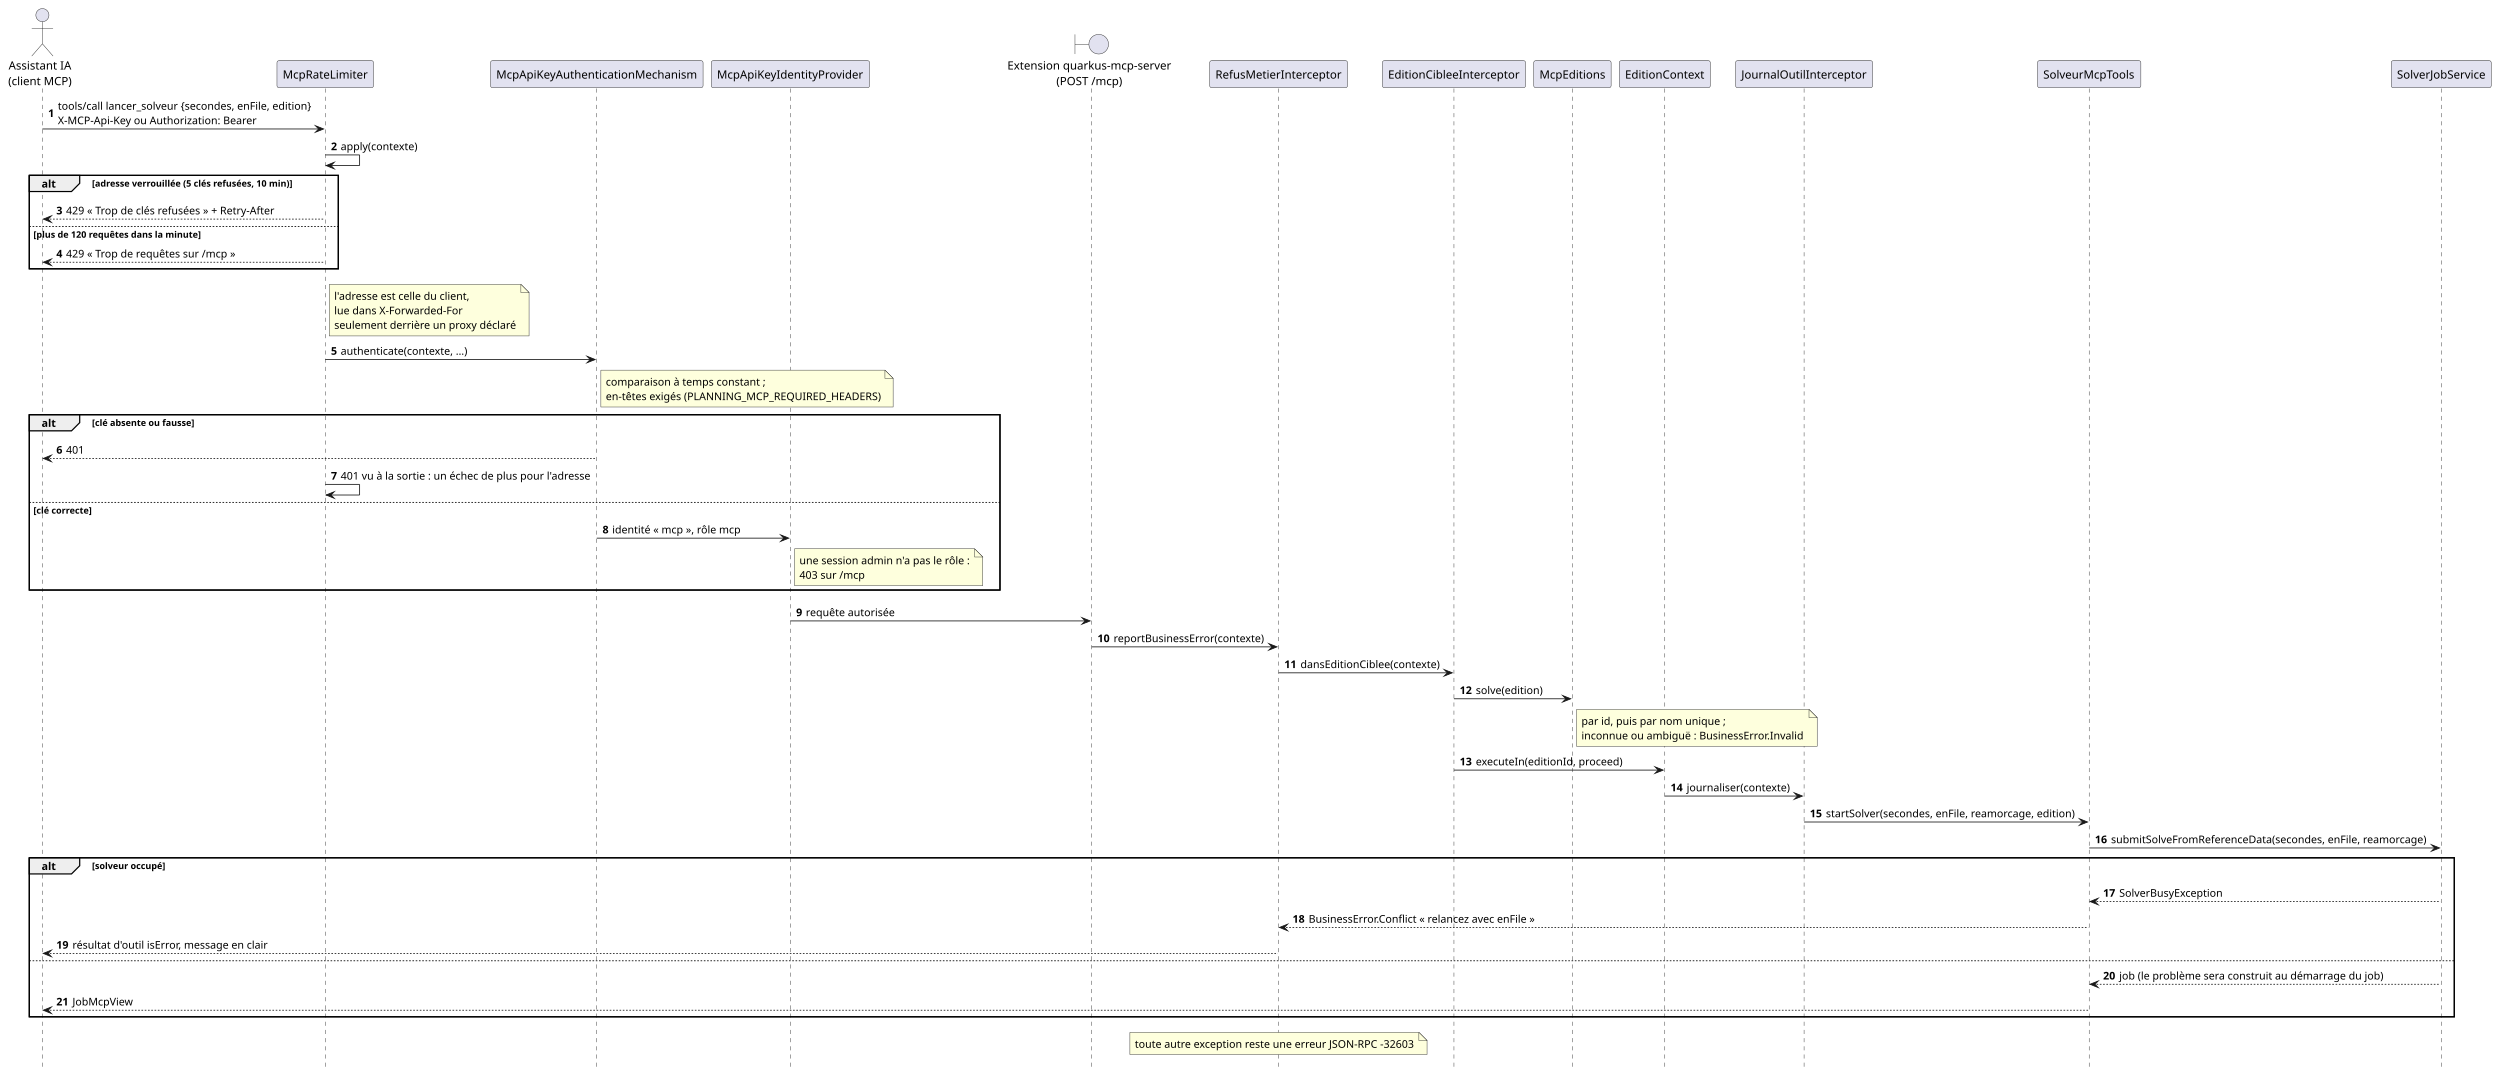
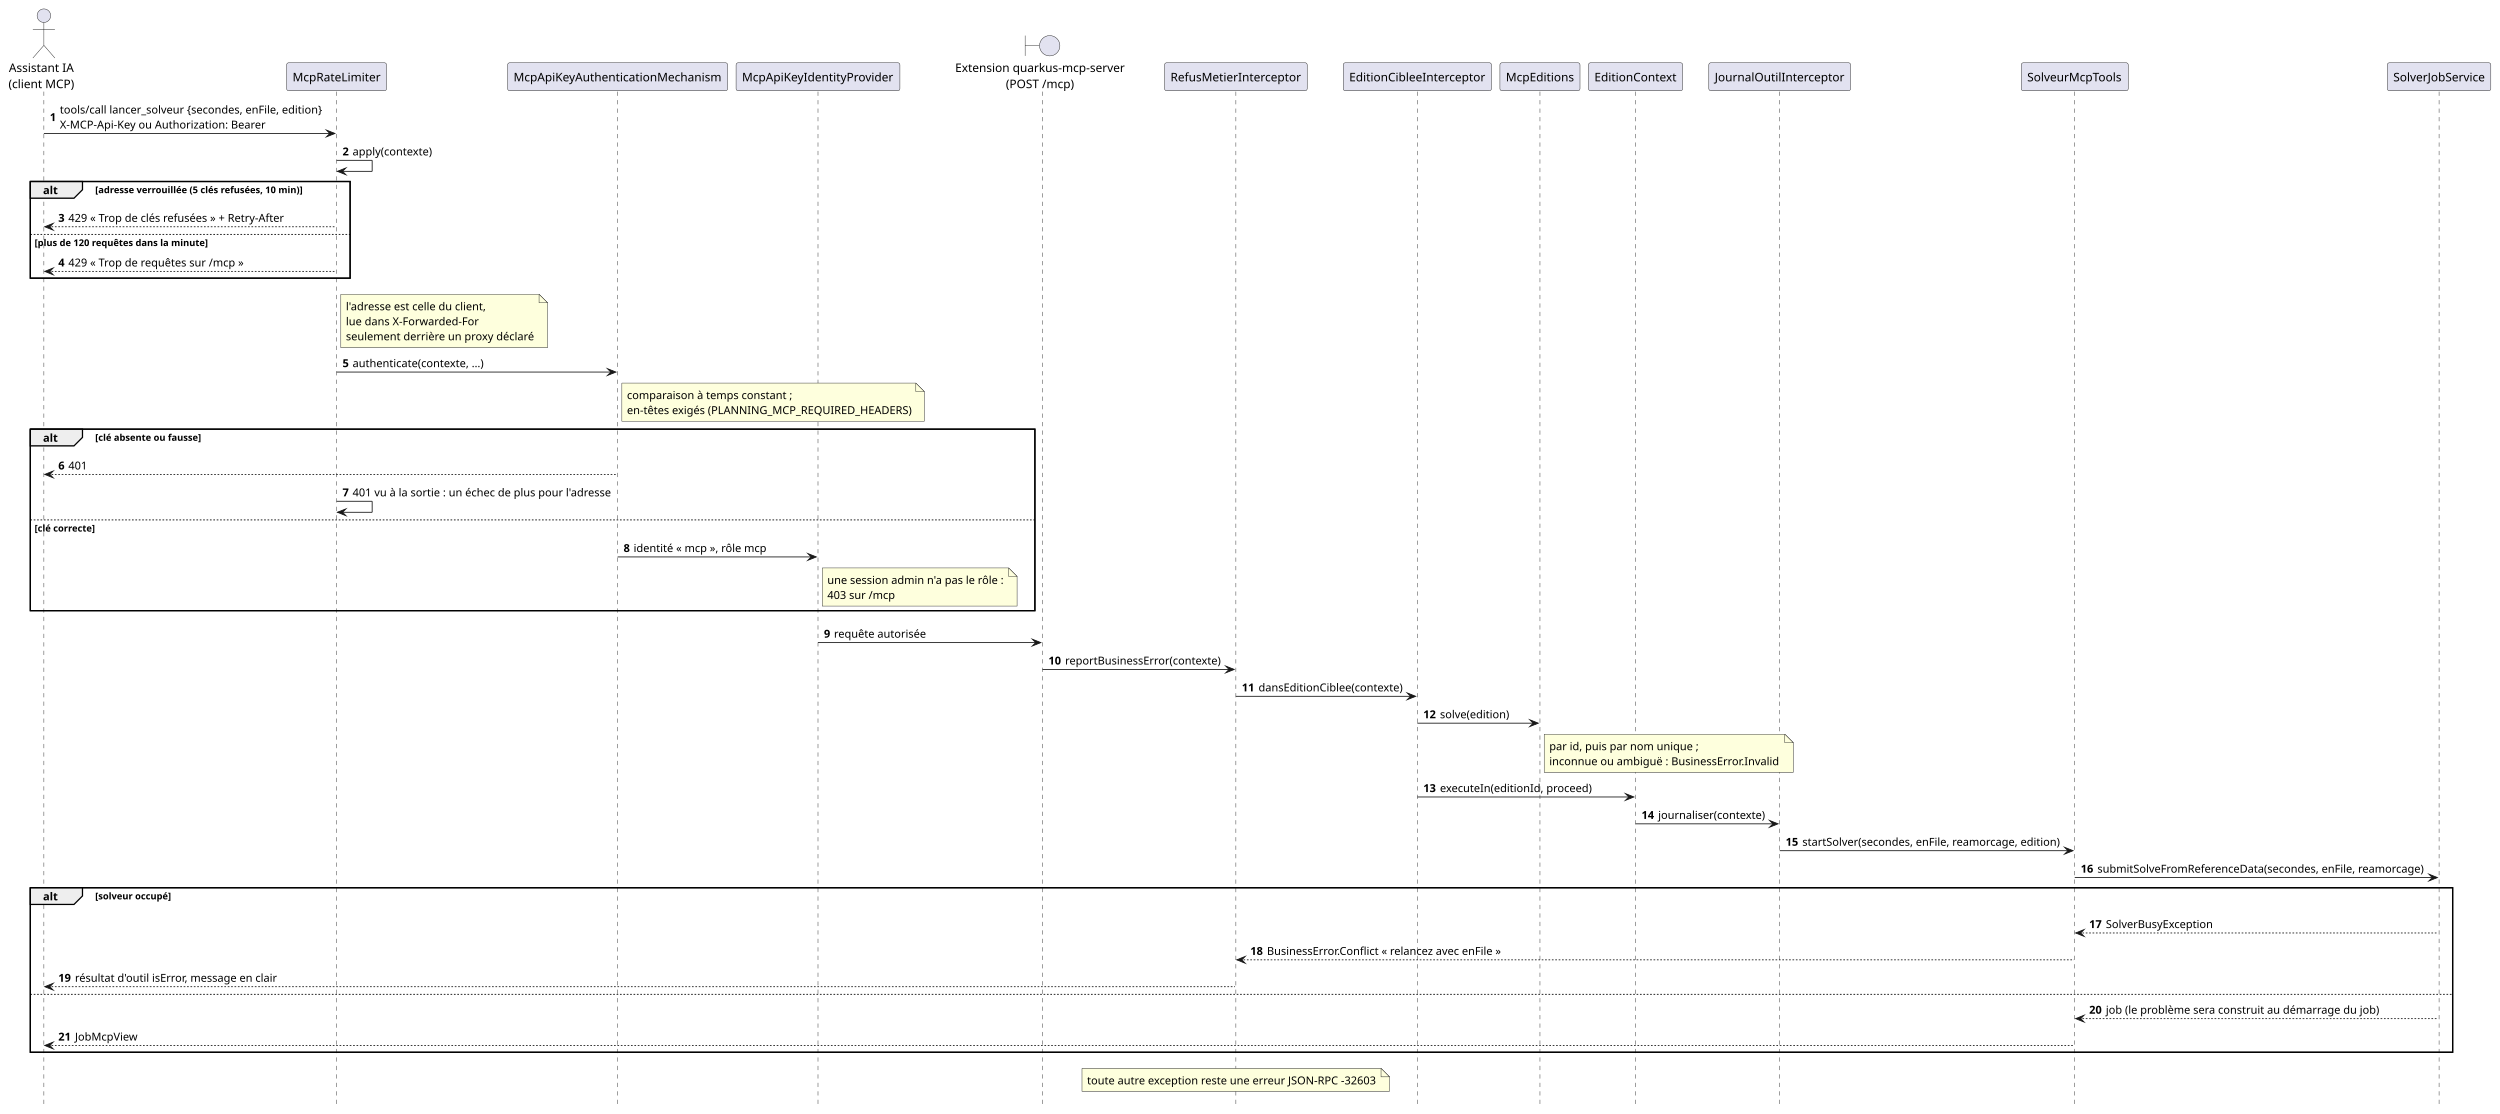
- <svg xmlns="http://www.w3.org/2000/svg" version="1.1" data-diagram-type="SEQUENCE" style="width:3054px;height:1314px;background:#FFFFFF;" width="3054px" height="1314px" viewBox="0 0 3054 1314" zoomAndPan="magnify" preserveAspectRatio="none" contentStyleType="text/css">
+ <svg xmlns="http://www.w3.org/2000/svg" version="1.1" data-diagram-type="SEQUENCE" style="width:2951px;height:1314px;background:#FFFFFF;" width="2951px" height="1314px" viewBox="0 0 2951 1314" zoomAndPan="magnify" preserveAspectRatio="none" contentStyleType="text/css">
  <defs />
  <g font-family="sans-serif" lengthAdjust="spacing">
    <rect x="35.801" y="214.254" width="377.502" height="114.1" fill="none" style="stroke:#000;stroke-width:1.5;" />
    <rect x="35.801" y="506.59" width="1185.775" height="214.218" fill="none" style="stroke:#000;stroke-width:1.5;" />
-     <rect x="35.801" y="1047.868" width="2962.394" height="194.236" fill="none" style="stroke:#000;stroke-width:1.5;" />
-     <g>
-       <rect x="48.301" y="108.136" width="8" height="1195.674" fill="#000" fill-opacity="0" />
-       <line x1="51.801" y1="108.136" x2="51.801" y2="1303.81" style="stroke:#181818;stroke-width:0.5;stroke-dasharray:5,5;" />
-     </g>
-     <g>
-       <rect x="393.803" y="108.136" width="8" height="1195.674" fill="#000" fill-opacity="0" />
-       <line x1="397.303" y1="108.136" x2="397.303" y2="1303.81" style="stroke:#181818;stroke-width:0.5;stroke-dasharray:5,5;" />
-     </g>
-     <g>
-       <rect x="725.536" y="108.136" width="8" height="1195.674" fill="#000" fill-opacity="0" />
-       <line x1="729.036" y1="108.136" x2="729.036" y2="1303.81" style="stroke:#181818;stroke-width:0.5;stroke-dasharray:5,5;" />
-     </g>
-     <g>
-       <rect x="962.062" y="108.136" width="8" height="1195.674" fill="#000" fill-opacity="0" />
-       <line x1="965.562" y1="108.136" x2="965.562" y2="1303.81" style="stroke:#181818;stroke-width:0.5;stroke-dasharray:5,5;" />
-     </g>
-     <g>
-       <rect x="1330.183" y="108.136" width="8" height="1195.674" fill="#000" fill-opacity="0" />
-       <line x1="1333.683" y1="108.136" x2="1333.683" y2="1303.81" style="stroke:#181818;stroke-width:0.5;stroke-dasharray:5,5;" />
-     </g>
-     <g>
-       <rect x="1558.442" y="108.136" width="8" height="1195.674" fill="#000" fill-opacity="0" />
-       <line x1="1561.942" y1="108.136" x2="1561.942" y2="1303.81" style="stroke:#181818;stroke-width:0.5;stroke-dasharray:5,5;" />
-     </g>
-     <g>
-       <rect x="1772.647" y="108.136" width="8" height="1195.674" fill="#000" fill-opacity="0" />
-       <line x1="1776.147" y1="108.136" x2="1776.147" y2="1303.81" style="stroke:#181818;stroke-width:0.5;stroke-dasharray:5,5;" />
-     </g>
-     <g>
-       <rect x="1917.376" y="108.136" width="8" height="1195.674" fill="#000" fill-opacity="0" />
-       <line x1="1920.876" y1="108.136" x2="1920.876" y2="1303.81" style="stroke:#181818;stroke-width:0.5;stroke-dasharray:5,5;" />
-     </g>
-     <g>
-       <rect x="2030.226" y="108.136" width="8" height="1195.674" fill="#000" fill-opacity="0" />
-       <line x1="2033.726" y1="108.136" x2="2033.726" y2="1303.81" style="stroke:#181818;stroke-width:0.5;stroke-dasharray:5,5;" />
-     </g>
-     <g>
-       <rect x="2200.362" y="108.136" width="8" height="1195.674" fill="#000" fill-opacity="0" />
-       <line x1="2203.862" y1="108.136" x2="2203.862" y2="1303.81" style="stroke:#181818;stroke-width:0.5;stroke-dasharray:5,5;" />
-     </g>
-     <g>
-       <rect x="2548.65" y="108.136" width="8" height="1195.674" fill="#000" fill-opacity="0" />
-       <line x1="2552.15" y1="108.136" x2="2552.15" y2="1303.81" style="stroke:#181818;stroke-width:0.5;stroke-dasharray:5,5;" />
-     </g>
-     <g>
-       <rect x="2978.695" y="108.136" width="8" height="1195.674" fill="#000" fill-opacity="0" />
-       <line x1="2982.195" y1="108.136" x2="2982.195" y2="1303.81" style="stroke:#181818;stroke-width:0.5;stroke-dasharray:5,5;" />
-     </g>
-     <text x="10.49" y="84.966" fill="#000" font-size="14" textLength="76.622">Assistant IA</text>
-     <text x="10" y="104.034" fill="#000" font-size="14" textLength="77.602">(client MCP)</text>
-     <ellipse cx="51.801" cy="18.5" rx="8" ry="8" fill="#E2E2F0" style="stroke:#181818;stroke-width:0.5;" />
-     <path d="M51.801,26.5 L51.801,53.5 M38.801,34.5 L64.801,34.5 M51.801,53.5 L38.801,68.5 M51.801,53.5 L64.801,68.5" style="stroke:#181818;stroke-width:0.5;" fill="none" />
-     <rect x="338.343" y="74.068" width="117.922" height="33.068" fill="#E2E2F0" style="stroke:#181818;stroke-width:0.5;" rx="2.5" ry="2.5" />
-     <text x="345.343" y="96.034" fill="#000" font-size="14" textLength="103.922">McpRateLimiter</text>
-     <rect x="599.207" y="74.068" width="259.657" height="33.068" fill="#E2E2F0" style="stroke:#181818;stroke-width:0.5;" rx="2.5" ry="2.5" />
-     <text x="606.207" y="96.034" fill="#000" font-size="14" textLength="245.657">McpApiKeyAuthenticationMechanism</text>
-     <rect x="868.864" y="74.068" width="193.395" height="33.068" fill="#E2E2F0" style="stroke:#181818;stroke-width:0.5;" rx="2.5" ry="2.5" />
-     <text x="875.864" y="96.034" fill="#000" font-size="14" textLength="179.395">McpApiKeyIdentityProvider</text>
-     <text x="1230.576" y="84.966" fill="#000" font-size="14" textLength="200.213">Extension quarkus-mcp-server</text>
-     <text x="1290.412" y="104.034" fill="#000" font-size="14" textLength="80.542">(POST /mcp)</text>
-     <path d="M1313.183,42 L1313.183,66 M1313.183,54 L1330.183,54" style="stroke:#181818;stroke-width:0.5;" fill="none" />
-     <ellipse cx="1342.183" cy="54" rx="12" ry="12" fill="#E2E2F0" style="stroke:#181818;stroke-width:0.5;" />
-     <rect x="1477.753" y="74.068" width="168.377" height="33.068" fill="#E2E2F0" style="stroke:#181818;stroke-width:0.5;" rx="2.5" ry="2.5" />
-     <text x="1484.753" y="96.034" fill="#000" font-size="14" textLength="154.377">RefusMetierInterceptor</text>
-     <rect x="1688.683" y="74.068" width="174.929" height="33.068" fill="#E2E2F0" style="stroke:#181818;stroke-width:0.5;" rx="2.5" ry="2.5" />
-     <text x="1695.683" y="96.034" fill="#000" font-size="14" textLength="160.929">EditionCibleeInterceptor</text>
-     <rect x="1873.612" y="74.068" width="94.528" height="33.068" fill="#E2E2F0" style="stroke:#181818;stroke-width:0.5;" rx="2.5" ry="2.5" />
-     <text x="1880.612" y="96.034" fill="#000" font-size="14" textLength="80.528">McpEditions</text>
-     <rect x="1978.14" y="74.068" width="111.174" height="33.068" fill="#E2E2F0" style="stroke:#181818;stroke-width:0.5;" rx="2.5" ry="2.5" />
-     <text x="1985.14" y="96.034" fill="#000" font-size="14" textLength="97.174">EditionContext</text>
-     <rect x="2120.177" y="74.068" width="167.369" height="33.068" fill="#E2E2F0" style="stroke:#181818;stroke-width:0.5;" rx="2.5" ry="2.5" />
-     <text x="2127.177" y="96.034" fill="#000" font-size="14" textLength="153.369">JournalOutilInterceptor</text>
-     <rect x="2489.01" y="74.068" width="126.28" height="33.068" fill="#E2E2F0" style="stroke:#181818;stroke-width:0.5;" rx="2.5" ry="2.5" />
-     <text x="2496.01" y="96.034" fill="#000" font-size="14" textLength="112.28">SolveurMcpTools</text>
-     <rect x="2921.113" y="74.068" width="122.164" height="33.068" fill="#E2E2F0" style="stroke:#181818;stroke-width:0.5;" rx="2.5" ry="2.5" />
-     <text x="2928.113" y="96.034" fill="#000" font-size="14" textLength="108.164">SolverJobService</text>
-     <polygon points="385.303,153.548,395.303,157.548,385.303,161.548,389.303,157.548" fill="#181818" style="stroke:#181818;stroke-width:1;stroke-linejoin:miter;stroke-miterlimit:10;" />
-     <line x1="51.801" y1="157.548" x2="391.303" y2="157.548" style="stroke:#181818;stroke-width:1;" />
-     <text x="58.801" y="142.886" fill="#000" font-size="13" font-weight="700">1</text>
-     <text x="70.643" y="134.033" fill="#000" font-size="13" textLength="309.66">tools/call lancer_solveur {secondes, enFile, edition}</text>
-     <text x="70.643" y="151.739" fill="#000" font-size="13" textLength="243.386">X-MCP-Api-Key ou Authorization: Bearer</text>
-     <line x1="397.303" y1="189.254" x2="439.303" y2="189.254" style="stroke:#181818;stroke-width:1;" />
-     <line x1="439.303" y1="189.254" x2="439.303" y2="202.254" style="stroke:#181818;stroke-width:1;" />
-     <line x1="398.303" y1="202.254" x2="439.303" y2="202.254" style="stroke:#181818;stroke-width:1;" />
-     <polygon points="408.303,198.254,398.303,202.254,408.303,206.254,404.303,202.254" fill="#181818" style="stroke:#181818;stroke-width:1;stroke-linejoin:miter;stroke-miterlimit:10;" />
-     <text x="404.303" y="183.445" fill="#000" font-size="13" font-weight="700">2</text>
-     <text x="416.146" y="183.445" fill="#000" font-size="13" textLength="94.133">apply(contexte)</text>
+     <rect x="35.801" y="1047.868" width="2859.287" height="194.236" fill="none" style="stroke:#000;stroke-width:1.5;" />
+     <g class="participant-lifeline" data-qualified-name="client" data-entity-uid="part1" id="part1-lifeline" data-source-line="10">
+       <g>
+         <rect x="48.301" y="108.136" width="8" height="1195.674" fill="#000" fill-opacity="0" />
+         <line x1="51.801" y1="108.136" x2="51.801" y2="1303.81" style="stroke:#181818;stroke-width:0.5;stroke-dasharray:5,5;" />
+       </g>
+     </g>
+     <g class="participant-lifeline" data-qualified-name="limiteur" data-entity-uid="part2" id="part2-lifeline" data-source-line="11">
+       <g>
+         <rect x="393.803" y="108.136" width="8" height="1195.674" fill="#000" fill-opacity="0" />
+         <line x1="397.303" y1="108.136" x2="397.303" y2="1303.81" style="stroke:#181818;stroke-width:0.5;stroke-dasharray:5,5;" />
+       </g>
+     </g>
+     <g class="participant-lifeline" data-qualified-name="cle" data-entity-uid="part3" id="part3-lifeline" data-source-line="12">
+       <g>
+         <rect x="725.536" y="108.136" width="8" height="1195.674" fill="#000" fill-opacity="0" />
+         <line x1="729.036" y1="108.136" x2="729.036" y2="1303.81" style="stroke:#181818;stroke-width:0.5;stroke-dasharray:5,5;" />
+       </g>
+     </g>
+     <g class="participant-lifeline" data-qualified-name="identite" data-entity-uid="part4" id="part4-lifeline" data-source-line="13">
+       <g>
+         <rect x="962.062" y="108.136" width="8" height="1195.674" fill="#000" fill-opacity="0" />
+         <line x1="965.562" y1="108.136" x2="965.562" y2="1303.81" style="stroke:#181818;stroke-width:0.5;stroke-dasharray:5,5;" />
+       </g>
+     </g>
+     <g class="participant-lifeline" data-qualified-name="extension" data-entity-uid="part5" id="part5-lifeline" data-source-line="14">
+       <g>
+         <rect x="1227.076" y="108.136" width="8" height="1195.674" fill="#000" fill-opacity="0" />
+         <line x1="1230.576" y1="108.136" x2="1230.576" y2="1303.81" style="stroke:#181818;stroke-width:0.5;stroke-dasharray:5,5;" />
+       </g>
+     </g>
+     <g class="participant-lifeline" data-qualified-name="refus" data-entity-uid="part6" id="part6-lifeline" data-source-line="15">
+       <g>
+         <rect x="1455.335" y="108.136" width="8" height="1195.674" fill="#000" fill-opacity="0" />
+         <line x1="1458.835" y1="108.136" x2="1458.835" y2="1303.81" style="stroke:#181818;stroke-width:0.5;stroke-dasharray:5,5;" />
+       </g>
+     </g>
+     <g class="participant-lifeline" data-qualified-name="edition" data-entity-uid="part7" id="part7-lifeline" data-source-line="16">
+       <g>
+         <rect x="1669.541" y="108.136" width="8" height="1195.674" fill="#000" fill-opacity="0" />
+         <line x1="1673.041" y1="108.136" x2="1673.041" y2="1303.81" style="stroke:#181818;stroke-width:0.5;stroke-dasharray:5,5;" />
+       </g>
+     </g>
+     <g class="participant-lifeline" data-qualified-name="editions" data-entity-uid="part8" id="part8-lifeline" data-source-line="17">
+       <g>
+         <rect x="1814.269" y="108.136" width="8" height="1195.674" fill="#000" fill-opacity="0" />
+         <line x1="1817.769" y1="108.136" x2="1817.769" y2="1303.81" style="stroke:#181818;stroke-width:0.5;stroke-dasharray:5,5;" />
+       </g>
+     </g>
+     <g class="participant-lifeline" data-qualified-name="contexte" data-entity-uid="part9" id="part9-lifeline" data-source-line="18">
+       <g>
+         <rect x="1927.12" y="108.136" width="8" height="1195.674" fill="#000" fill-opacity="0" />
+         <line x1="1930.62" y1="108.136" x2="1930.62" y2="1303.81" style="stroke:#181818;stroke-width:0.5;stroke-dasharray:5,5;" />
+       </g>
+     </g>
+     <g class="participant-lifeline" data-qualified-name="journal" data-entity-uid="part10" id="part10-lifeline" data-source-line="19">
+       <g>
+         <rect x="2097.255" y="108.136" width="8" height="1195.674" fill="#000" fill-opacity="0" />
+         <line x1="2100.755" y1="108.136" x2="2100.755" y2="1303.81" style="stroke:#181818;stroke-width:0.5;stroke-dasharray:5,5;" />
+       </g>
+     </g>
+     <g class="participant-lifeline" data-qualified-name="outils" data-entity-uid="part11" id="part11-lifeline" data-source-line="20">
+       <g>
+         <rect x="2445.543" y="108.136" width="8" height="1195.674" fill="#000" fill-opacity="0" />
+         <line x1="2449.043" y1="108.136" x2="2449.043" y2="1303.81" style="stroke:#181818;stroke-width:0.5;stroke-dasharray:5,5;" />
+       </g>
+     </g>
+     <g class="participant-lifeline" data-qualified-name="jobs" data-entity-uid="part12" id="part12-lifeline" data-source-line="21">
+       <g>
+         <rect x="2875.588" y="108.136" width="8" height="1195.674" fill="#000" fill-opacity="0" />
+         <line x1="2879.088" y1="108.136" x2="2879.088" y2="1303.81" style="stroke:#181818;stroke-width:0.5;stroke-dasharray:5,5;" />
+       </g>
+     </g>
+     <g class="participant participant-head" data-qualified-name="client" data-entity-uid="part1" id="part1-head" data-source-line="10">
+       <text x="10.49" y="84.966" fill="#000" font-size="14" textLength="76.622">Assistant IA</text>
+       <text x="10" y="104.034" fill="#000" font-size="14" textLength="77.602">(client MCP)</text>
+       <ellipse cx="51.801" cy="18.5" rx="8" ry="8" fill="#E2E2F0" style="stroke:#181818;stroke-width:0.5;" />
+       <path d="M51.801,26.5 L51.801,53.5 M38.801,34.5 L64.801,34.5 M51.801,53.5 L38.801,68.5 M51.801,53.5 L64.801,68.5" style="stroke:#181818;stroke-width:0.5;" fill="none" />
+     </g>
+     <g class="participant participant-head" data-qualified-name="limiteur" data-entity-uid="part2" id="part2-head" data-source-line="11">
+       <rect x="338.343" y="74.068" width="117.922" height="33.068" fill="#E2E2F0" style="stroke:#181818;stroke-width:0.5;" rx="2.5" ry="2.5" />
+       <text x="345.343" y="96.034" fill="#000" font-size="14" textLength="103.922">McpRateLimiter</text>
+     </g>
+     <g class="participant participant-head" data-qualified-name="cle" data-entity-uid="part3" id="part3-head" data-source-line="12">
+       <rect x="599.207" y="74.068" width="259.657" height="33.068" fill="#E2E2F0" style="stroke:#181818;stroke-width:0.5;" rx="2.5" ry="2.5" />
+       <text x="606.207" y="96.034" fill="#000" font-size="14" textLength="245.657">McpApiKeyAuthenticationMechanism</text>
+     </g>
+     <g class="participant participant-head" data-qualified-name="identite" data-entity-uid="part4" id="part4-head" data-source-line="13">
+       <rect x="868.864" y="74.068" width="193.395" height="33.068" fill="#E2E2F0" style="stroke:#181818;stroke-width:0.5;" rx="2.5" ry="2.5" />
+       <text x="875.864" y="96.034" fill="#000" font-size="14" textLength="179.395">McpApiKeyIdentityProvider</text>
+     </g>
+     <g class="participant participant-head" data-qualified-name="extension" data-entity-uid="part5" id="part5-head" data-source-line="14">
+       <text x="1127.47" y="84.966" fill="#000" font-size="14" textLength="200.213">Extension quarkus-mcp-server</text>
+       <text x="1187.305" y="104.034" fill="#000" font-size="14" textLength="80.542">(POST /mcp)</text>
+       <path d="M1210.076,42 L1210.076,66 M1210.076,54 L1227.076,54" style="stroke:#181818;stroke-width:0.5;" fill="none" />
+       <ellipse cx="1239.076" cy="54" rx="12" ry="12" fill="#E2E2F0" style="stroke:#181818;stroke-width:0.5;" />
+     </g>
+     <g class="participant participant-head" data-qualified-name="refus" data-entity-uid="part6" id="part6-head" data-source-line="15">
+       <rect x="1374.646" y="74.068" width="168.377" height="33.068" fill="#E2E2F0" style="stroke:#181818;stroke-width:0.5;" rx="2.5" ry="2.5" />
+       <text x="1381.646" y="96.034" fill="#000" font-size="14" textLength="154.377">RefusMetierInterceptor</text>
+     </g>
+     <g class="participant participant-head" data-qualified-name="edition" data-entity-uid="part7" id="part7-head" data-source-line="16">
+       <rect x="1585.576" y="74.068" width="174.929" height="33.068" fill="#E2E2F0" style="stroke:#181818;stroke-width:0.5;" rx="2.5" ry="2.5" />
+       <text x="1592.576" y="96.034" fill="#000" font-size="14" textLength="160.929">EditionCibleeInterceptor</text>
+     </g>
+     <g class="participant participant-head" data-qualified-name="editions" data-entity-uid="part8" id="part8-head" data-source-line="17">
+       <rect x="1770.505" y="74.068" width="94.528" height="33.068" fill="#E2E2F0" style="stroke:#181818;stroke-width:0.5;" rx="2.5" ry="2.5" />
+       <text x="1777.505" y="96.034" fill="#000" font-size="14" textLength="80.528">McpEditions</text>
+     </g>
+     <g class="participant participant-head" data-qualified-name="contexte" data-entity-uid="part9" id="part9-head" data-source-line="18">
+       <rect x="1875.033" y="74.068" width="111.174" height="33.068" fill="#E2E2F0" style="stroke:#181818;stroke-width:0.5;" rx="2.5" ry="2.5" />
+       <text x="1882.033" y="96.034" fill="#000" font-size="14" textLength="97.174">EditionContext</text>
+     </g>
+     <g class="participant participant-head" data-qualified-name="journal" data-entity-uid="part10" id="part10-head" data-source-line="19">
+       <rect x="2017.071" y="74.068" width="167.369" height="33.068" fill="#E2E2F0" style="stroke:#181818;stroke-width:0.5;" rx="2.5" ry="2.5" />
+       <text x="2024.071" y="96.034" fill="#000" font-size="14" textLength="153.369">JournalOutilInterceptor</text>
+     </g>
+     <g class="participant participant-head" data-qualified-name="outils" data-entity-uid="part11" id="part11-head" data-source-line="20">
+       <rect x="2385.903" y="74.068" width="126.28" height="33.068" fill="#E2E2F0" style="stroke:#181818;stroke-width:0.5;" rx="2.5" ry="2.5" />
+       <text x="2392.903" y="96.034" fill="#000" font-size="14" textLength="112.28">SolveurMcpTools</text>
+     </g>
+     <g class="participant participant-head" data-qualified-name="jobs" data-entity-uid="part12" id="part12-head" data-source-line="21">
+       <rect x="2818.006" y="74.068" width="122.164" height="33.068" fill="#E2E2F0" style="stroke:#181818;stroke-width:0.5;" rx="2.5" ry="2.5" />
+       <text x="2825.006" y="96.034" fill="#000" font-size="14" textLength="108.164">SolverJobService</text>
+     </g>
+     <g class="message" data-entity-1="part1" data-entity-2="part2" id="msg1" data-source-line="23">
+       <polygon points="385.303,153.548,395.303,157.548,385.303,161.548,389.303,157.548" fill="#181818" style="stroke:#181818;stroke-width:1;stroke-linejoin:miter;stroke-miterlimit:10;" />
+       <line x1="51.801" y1="157.548" x2="391.303" y2="157.548" style="stroke:#181818;stroke-width:1;" />
+       <text x="58.801" y="142.886" fill="#000" font-size="13" font-weight="700">1</text>
+       <text x="70.643" y="134.033" fill="#000" font-size="13" textLength="309.66">tools/call lancer_solveur {secondes, enFile, edition}</text>
+       <text x="70.643" y="151.739" fill="#000" font-size="13" textLength="243.386">X-MCP-Api-Key ou Authorization: Bearer</text>
+     </g>
+     <g class="message" data-entity-1="part2" data-entity-2="part2" id="msg2" data-source-line="24">
+       <line x1="397.303" y1="189.254" x2="439.303" y2="189.254" style="stroke:#181818;stroke-width:1;" />
+       <line x1="439.303" y1="189.254" x2="439.303" y2="202.254" style="stroke:#181818;stroke-width:1;" />
+       <line x1="398.303" y1="202.254" x2="439.303" y2="202.254" style="stroke:#181818;stroke-width:1;" />
+       <polygon points="408.303,198.254,398.303,202.254,408.303,206.254,404.303,202.254" fill="#181818" style="stroke:#181818;stroke-width:1;stroke-linejoin:miter;stroke-miterlimit:10;" />
+       <text x="404.303" y="183.445" fill="#000" font-size="13" font-weight="700">2</text>
+       <text x="416.146" y="183.445" fill="#000" font-size="13" textLength="94.133">apply(contexte)</text>
+     </g>
    <path d="M35.801,214.254 L97.36,214.254 L97.36,223.96 L87.36,233.96 L35.801,233.96 L35.801,214.254" style="stroke:#000;stroke-width:1.5;" fill="#EEE" />
    <rect x="35.801" y="214.254" width="377.502" height="114.1" fill="none" style="stroke:#000;stroke-width:1.5;" />
    <text x="50.801" y="229.151" fill="#000" font-size="13" textLength="16.559" font-weight="700">alt</text>
    <text x="112.36" y="228.013" fill="#000" font-size="11" textLength="246.379" font-weight="700">[adresse verrouillée (5 clés refusées, 10 min)]</text>
-     <polygon points="62.801,263.666,52.801,267.666,62.801,271.666,58.801,267.666" fill="#181818" style="stroke:#181818;stroke-width:1;stroke-linejoin:miter;stroke-miterlimit:10;" />
-     <line x1="56.801" y1="267.666" x2="396.303" y2="267.666" style="stroke:#181818;stroke-width:1;stroke-dasharray:2,2;" />
-     <text x="68.801" y="261.857" fill="#000" font-size="13" font-weight="700">3</text>
-     <text x="80.643" y="261.857" fill="#000" font-size="13" textLength="255.749">429 « Trop de clés refusées » + Retry-After</text>
+     <g class="message" data-entity-1="part2" data-entity-2="part1" id="msg3" data-source-line="26">
+       <polygon points="62.801,263.666,52.801,267.666,62.801,271.666,58.801,267.666" fill="#181818" style="stroke:#181818;stroke-width:1;stroke-linejoin:miter;stroke-miterlimit:10;" />
+       <line x1="56.801" y1="267.666" x2="396.303" y2="267.666" style="stroke:#181818;stroke-width:1;stroke-dasharray:2,2;" />
+       <text x="68.801" y="261.857" fill="#000" font-size="13" font-weight="700">3</text>
+       <text x="80.643" y="261.857" fill="#000" font-size="13" textLength="255.749">429 « Trop de clés refusées » + Retry-After</text>
+     </g>
    <line x1="35.801" y1="276.666" x2="413.303" y2="276.666" style="stroke:#000;stroke-width:1;stroke-dasharray:2,2;" />
    <text x="40.801" y="290.425" fill="#000" font-size="11" textLength="205.432" font-weight="700">[plus de 120 requêtes dans la minute]</text>
-     <polygon points="62.801,316.354,52.801,320.354,62.801,324.354,58.801,320.354" fill="#181818" style="stroke:#181818;stroke-width:1;stroke-linejoin:miter;stroke-miterlimit:10;" />
-     <line x1="56.801" y1="320.354" x2="396.303" y2="320.354" style="stroke:#181818;stroke-width:1;stroke-dasharray:2,2;" />
-     <text x="68.801" y="314.545" fill="#000" font-size="13" font-weight="700">4</text>
-     <text x="80.643" y="314.545" fill="#000" font-size="13" textLength="208.156">429 « Trop de requêtes sur /mcp »</text>
+     <g class="message" data-entity-1="part2" data-entity-2="part1" id="msg4" data-source-line="28">
+       <polygon points="62.801,316.354,52.801,320.354,62.801,324.354,58.801,320.354" fill="#181818" style="stroke:#181818;stroke-width:1;stroke-linejoin:miter;stroke-miterlimit:10;" />
+       <line x1="56.801" y1="320.354" x2="396.303" y2="320.354" style="stroke:#181818;stroke-width:1;stroke-dasharray:2,2;" />
+       <text x="68.801" y="314.545" fill="#000" font-size="13" font-weight="700">4</text>
+       <text x="80.643" y="314.545" fill="#000" font-size="13" textLength="208.156">429 « Trop de requêtes sur /mcp »</text>
+     </g>
    <path d="M402.303,347.354 L402.303,410.354 L646.303,410.354 L646.303,357.354 L636.303,347.354 L402.303,347.354" style="stroke:#181818;stroke-width:0.5;" fill="#FEFFDD" />
    <path d="M636.303,347.354 L636.303,357.354 L646.303,357.354 L636.303,347.354" style="stroke:#181818;stroke-width:0.5;" fill="#FEFFDD" />
    <text x="408.303" y="366.251" fill="#000" font-size="13" textLength="165.958">l'adresse est celle du client,</text>
    <text x="408.303" y="383.957" fill="#000" font-size="13" textLength="157.183">lue dans X-Forwarded-For</text>
    <text x="408.303" y="401.663" fill="#000" font-size="13" textLength="223.184">seulement derrière un proxy déclaré</text>
-     <polygon points="717.036,435.178,727.036,439.178,717.036,443.178,721.036,439.178" fill="#181818" style="stroke:#181818;stroke-width:1;stroke-linejoin:miter;stroke-miterlimit:10;" />
-     <line x1="397.303" y1="439.178" x2="723.036" y2="439.178" style="stroke:#181818;stroke-width:1;" />
-     <text x="404.303" y="433.369" fill="#000" font-size="13" font-weight="700">5</text>
-     <text x="416.146" y="433.369" fill="#000" font-size="13" textLength="155.038">authenticate(contexte, …)</text>
+     <g class="message" data-entity-1="part2" data-entity-2="part3" id="msg5" data-source-line="31">
+       <polygon points="717.036,435.178,727.036,439.178,717.036,443.178,721.036,439.178" fill="#181818" style="stroke:#181818;stroke-width:1;stroke-linejoin:miter;stroke-miterlimit:10;" />
+       <line x1="397.303" y1="439.178" x2="723.036" y2="439.178" style="stroke:#181818;stroke-width:1;" />
+       <text x="404.303" y="433.369" fill="#000" font-size="13" font-weight="700">5</text>
+       <text x="416.146" y="433.369" fill="#000" font-size="13" textLength="155.038">authenticate(contexte, …)</text>
+     </g>
    <path d="M734.036,452.178 L734.036,497.178 L1091.036,497.178 L1091.036,462.178 L1081.036,452.178 L734.036,452.178" style="stroke:#181818;stroke-width:0.5;" fill="#FEFFDD" />
    <path d="M1081.036,452.178 L1081.036,462.178 L1091.036,462.178 L1081.036,452.178" style="stroke:#181818;stroke-width:0.5;" fill="#FEFFDD" />
    <text x="740.036" y="471.075" fill="#000" font-size="13" textLength="195.468">comparaison à temps constant ;</text>
    <text x="740.036" y="488.781" fill="#000" font-size="13" textLength="336.479">en-têtes exigés (PLANNING_MCP_REQUIRED_HEADERS)</text>
    <path d="M35.801,506.59 L97.36,506.59 L97.36,516.296 L87.36,526.296 L35.801,526.296 L35.801,506.59" style="stroke:#000;stroke-width:1.5;" fill="#EEE" />
    <rect x="35.801" y="506.59" width="1185.775" height="214.218" fill="none" style="stroke:#000;stroke-width:1.5;" />
    <text x="50.801" y="521.487" fill="#000" font-size="13" textLength="16.559" font-weight="700">alt</text>
    <text x="112.36" y="520.349" fill="#000" font-size="11" textLength="125.344" font-weight="700">[clé absente ou fausse]</text>
-     <polygon points="62.801,556.002,52.801,560.002,62.801,564.002,58.801,560.002" fill="#181818" style="stroke:#181818;stroke-width:1;stroke-linejoin:miter;stroke-miterlimit:10;" />
-     <line x1="56.801" y1="560.002" x2="728.036" y2="560.002" style="stroke:#181818;stroke-width:1;stroke-dasharray:2,2;" />
-     <text x="68.801" y="554.193" fill="#000" font-size="13" font-weight="700">6</text>
-     <text x="80.643" y="554.193" fill="#000" font-size="13" textLength="22.308">401</text>
-     <line x1="397.303" y1="591.708" x2="439.303" y2="591.708" style="stroke:#181818;stroke-width:1;" />
-     <line x1="439.303" y1="591.708" x2="439.303" y2="604.708" style="stroke:#181818;stroke-width:1;" />
-     <line x1="398.303" y1="604.708" x2="439.303" y2="604.708" style="stroke:#181818;stroke-width:1;" />
-     <polygon points="408.303,600.708,398.303,604.708,408.303,608.708,404.303,604.708" fill="#181818" style="stroke:#181818;stroke-width:1;stroke-linejoin:miter;stroke-miterlimit:10;" />
-     <text x="404.303" y="585.899" fill="#000" font-size="13" font-weight="700">7</text>
-     <text x="416.146" y="585.899" fill="#000" font-size="13" textLength="305.89">401 vu à la sortie : un échec de plus pour l'adresse</text>
+     <g class="message" data-entity-1="part3" data-entity-2="part1" id="msg6" data-source-line="34">
+       <polygon points="62.801,556.002,52.801,560.002,62.801,564.002,58.801,560.002" fill="#181818" style="stroke:#181818;stroke-width:1;stroke-linejoin:miter;stroke-miterlimit:10;" />
+       <line x1="56.801" y1="560.002" x2="728.036" y2="560.002" style="stroke:#181818;stroke-width:1;stroke-dasharray:2,2;" />
+       <text x="68.801" y="554.193" fill="#000" font-size="13" font-weight="700">6</text>
+       <text x="80.643" y="554.193" fill="#000" font-size="13" textLength="22.308">401</text>
+     </g>
+     <g class="message" data-entity-1="part2" data-entity-2="part2" id="msg7" data-source-line="35">
+       <line x1="397.303" y1="591.708" x2="439.303" y2="591.708" style="stroke:#181818;stroke-width:1;" />
+       <line x1="439.303" y1="591.708" x2="439.303" y2="604.708" style="stroke:#181818;stroke-width:1;" />
+       <line x1="398.303" y1="604.708" x2="439.303" y2="604.708" style="stroke:#181818;stroke-width:1;" />
+       <polygon points="408.303,600.708,398.303,604.708,408.303,608.708,404.303,604.708" fill="#181818" style="stroke:#181818;stroke-width:1;stroke-linejoin:miter;stroke-miterlimit:10;" />
+       <text x="404.303" y="585.899" fill="#000" font-size="13" font-weight="700">7</text>
+       <text x="416.146" y="585.899" fill="#000" font-size="13" textLength="305.89">401 vu à la sortie : un échec de plus pour l'adresse</text>
+     </g>
    <line x1="35.801" y1="613.708" x2="1221.576" y2="613.708" style="stroke:#000;stroke-width:1;stroke-dasharray:2,2;" />
    <text x="40.801" y="627.467" fill="#000" font-size="11" textLength="71.568" font-weight="700">[clé correcte]</text>
-     <polygon points="953.562,653.396,963.562,657.396,953.562,661.396,957.562,657.396" fill="#181818" style="stroke:#181818;stroke-width:1;stroke-linejoin:miter;stroke-miterlimit:10;" />
-     <line x1="729.036" y1="657.396" x2="959.562" y2="657.396" style="stroke:#181818;stroke-width:1;" />
-     <text x="736.036" y="651.587" fill="#000" font-size="13" font-weight="700">8</text>
-     <text x="747.878" y="651.587" fill="#000" font-size="13" textLength="157.105">identité « mcp », rôle mcp</text>
+     <g class="message" data-entity-1="part3" data-entity-2="part4" id="msg8" data-source-line="37">
+       <polygon points="953.562,653.396,963.562,657.396,953.562,661.396,957.562,657.396" fill="#181818" style="stroke:#181818;stroke-width:1;stroke-linejoin:miter;stroke-miterlimit:10;" />
+       <line x1="729.036" y1="657.396" x2="959.562" y2="657.396" style="stroke:#181818;stroke-width:1;" />
+       <text x="736.036" y="651.587" fill="#000" font-size="13" font-weight="700">8</text>
+       <text x="747.878" y="651.587" fill="#000" font-size="13" textLength="157.105">identité « mcp », rôle mcp</text>
+     </g>
    <path d="M970.562,670.396 L970.562,715.396 L1200.562,715.396 L1200.562,680.396 L1190.562,670.396 L970.562,670.396" style="stroke:#181818;stroke-width:0.5;" fill="#FEFFDD" />
    <path d="M1190.562,670.396 L1190.562,680.396 L1200.562,680.396 L1190.562,670.396" style="stroke:#181818;stroke-width:0.5;" fill="#FEFFDD" />
    <text x="976.562" y="689.293" fill="#000" font-size="13" textLength="209.014">une session admin n'a pas le rôle :</text>
    <text x="976.562" y="706.999" fill="#000" font-size="13" textLength="79.924">403 sur /mcp</text>
-     <polygon points="1321.683,754.514,1331.683,758.514,1321.683,762.514,1325.683,758.514" fill="#181818" style="stroke:#181818;stroke-width:1;stroke-linejoin:miter;stroke-miterlimit:10;" />
-     <line x1="965.562" y1="758.514" x2="1327.683" y2="758.514" style="stroke:#181818;stroke-width:1;" />
-     <text x="972.562" y="752.705" fill="#000" font-size="13" font-weight="700">9</text>
-     <text x="984.404" y="752.705" fill="#000" font-size="13" textLength="108.966">requête autorisée</text>
-     <polygon points="1549.942,786.22,1559.942,790.22,1549.942,794.22,1553.942,790.22" fill="#181818" style="stroke:#181818;stroke-width:1;stroke-linejoin:miter;stroke-miterlimit:10;" />
-     <line x1="1333.683" y1="790.22" x2="1555.942" y2="790.22" style="stroke:#181818;stroke-width:1;" />
-     <text x="1340.683" y="784.411" fill="#000" font-size="13" textLength="15.685" font-weight="700">10</text>
-     <text x="1360.367" y="784.411" fill="#000" font-size="13" textLength="184.574">reportBusinessError(contexte)</text>
-     <polygon points="1764.147,817.926,1774.147,821.926,1764.147,825.926,1768.147,821.926" fill="#181818" style="stroke:#181818;stroke-width:1;stroke-linejoin:miter;stroke-miterlimit:10;" />
-     <line x1="1561.942" y1="821.926" x2="1770.147" y2="821.926" style="stroke:#181818;stroke-width:1;" />
-     <text x="1568.942" y="816.117" fill="#000" font-size="13" textLength="15.685" font-weight="700">11</text>
-     <text x="1588.626" y="816.117" fill="#000" font-size="13" textLength="170.521">dansEditionCiblee(contexte)</text>
-     <polygon points="1908.876,849.632,1918.876,853.632,1908.876,857.632,1912.876,853.632" fill="#181818" style="stroke:#181818;stroke-width:1;stroke-linejoin:miter;stroke-miterlimit:10;" />
-     <line x1="1776.147" y1="853.632" x2="1914.876" y2="853.632" style="stroke:#181818;stroke-width:1;" />
-     <text x="1783.147" y="847.823" fill="#000" font-size="13" textLength="15.685" font-weight="700">12</text>
-     <text x="1802.832" y="847.823" fill="#000" font-size="13" textLength="81.809">solve(edition)</text>
-     <path d="M1925.876,866.632 L1925.876,911.632 L2219.876,911.632 L2219.876,876.632 L2209.876,866.632 L1925.876,866.632" style="stroke:#181818;stroke-width:0.5;" fill="#FEFFDD" />
-     <path d="M2209.876,866.632 L2209.876,876.632 L2219.876,876.632 L2209.876,866.632" style="stroke:#181818;stroke-width:0.5;" fill="#FEFFDD" />
-     <text x="1931.876" y="885.529" fill="#000" font-size="13" textLength="176.358">par id, puis par nom unique ;</text>
-     <text x="1931.876" y="903.235" fill="#000" font-size="13" textLength="273.598">inconnue ou ambiguë : BusinessError.Invalid</text>
-     <polygon points="2021.726,936.75,2031.726,940.75,2021.726,944.75,2025.726,940.75" fill="#181818" style="stroke:#181818;stroke-width:1;stroke-linejoin:miter;stroke-miterlimit:10;" />
-     <line x1="1776.147" y1="940.75" x2="2027.726" y2="940.75" style="stroke:#181818;stroke-width:1;" />
-     <text x="1783.147" y="934.941" fill="#000" font-size="13" textLength="15.685" font-weight="700">13</text>
-     <text x="1802.832" y="934.941" fill="#000" font-size="13" textLength="180.102">executeIn(editionId, proceed)</text>
-     <polygon points="2191.862,968.456,2201.862,972.456,2191.862,976.456,2195.862,972.456" fill="#181818" style="stroke:#181818;stroke-width:1;stroke-linejoin:miter;stroke-miterlimit:10;" />
-     <line x1="2033.726" y1="972.456" x2="2197.862" y2="972.456" style="stroke:#181818;stroke-width:1;" />
-     <text x="2040.726" y="966.647" fill="#000" font-size="13" textLength="15.685" font-weight="700">14</text>
-     <text x="2060.411" y="966.647" fill="#000" font-size="13" textLength="126.451">journaliser(contexte)</text>
-     <polygon points="2540.15,1000.162,2550.15,1004.162,2540.15,1008.162,2544.15,1004.162" fill="#181818" style="stroke:#181818;stroke-width:1;stroke-linejoin:miter;stroke-miterlimit:10;" />
-     <line x1="2203.862" y1="1004.162" x2="2546.15" y2="1004.162" style="stroke:#181818;stroke-width:1;" />
-     <text x="2210.862" y="998.353" fill="#000" font-size="13" textLength="15.685" font-weight="700">15</text>
-     <text x="2230.547" y="998.353" fill="#000" font-size="13" textLength="304.603">startSolver(secondes, enFile, reamorcage, edition)</text>
-     <polygon points="2970.195,1031.868,2980.195,1035.868,2970.195,1039.868,2974.195,1035.868" fill="#181818" style="stroke:#181818;stroke-width:1;stroke-linejoin:miter;stroke-miterlimit:10;" />
-     <line x1="2552.15" y1="1035.868" x2="2976.195" y2="1035.868" style="stroke:#181818;stroke-width:1;" />
-     <text x="2559.15" y="1030.059" fill="#000" font-size="13" textLength="15.685" font-weight="700">16</text>
-     <text x="2578.834" y="1030.059" fill="#000" font-size="13" textLength="386.36">submitSolveFromReferenceData(secondes, enFile, reamorcage)</text>
+     <g class="message" data-entity-1="part4" data-entity-2="part5" id="msg9" data-source-line="40">
+       <polygon points="1218.576,754.514,1228.576,758.514,1218.576,762.514,1222.576,758.514" fill="#181818" style="stroke:#181818;stroke-width:1;stroke-linejoin:miter;stroke-miterlimit:10;" />
+       <line x1="965.562" y1="758.514" x2="1224.576" y2="758.514" style="stroke:#181818;stroke-width:1;" />
+       <text x="972.562" y="752.705" fill="#000" font-size="13" font-weight="700">9</text>
+       <text x="984.404" y="752.705" fill="#000" font-size="13" textLength="108.966">requête autorisée</text>
+     </g>
+     <g class="message" data-entity-1="part5" data-entity-2="part6" id="msg10" data-source-line="41">
+       <polygon points="1446.835,786.22,1456.835,790.22,1446.835,794.22,1450.835,790.22" fill="#181818" style="stroke:#181818;stroke-width:1;stroke-linejoin:miter;stroke-miterlimit:10;" />
+       <line x1="1230.576" y1="790.22" x2="1452.835" y2="790.22" style="stroke:#181818;stroke-width:1;" />
+       <text x="1237.576" y="784.411" fill="#000" font-size="13" textLength="15.685" font-weight="700">10</text>
+       <text x="1257.261" y="784.411" fill="#000" font-size="13" textLength="184.574">reportBusinessError(contexte)</text>
+     </g>
+     <g class="message" data-entity-1="part6" data-entity-2="part7" id="msg11" data-source-line="42">
+       <polygon points="1661.041,817.926,1671.041,821.926,1661.041,825.926,1665.041,821.926" fill="#181818" style="stroke:#181818;stroke-width:1;stroke-linejoin:miter;stroke-miterlimit:10;" />
+       <line x1="1458.835" y1="821.926" x2="1667.041" y2="821.926" style="stroke:#181818;stroke-width:1;" />
+       <text x="1465.835" y="816.117" fill="#000" font-size="13" textLength="15.685" font-weight="700">11</text>
+       <text x="1485.519" y="816.117" fill="#000" font-size="13" textLength="170.521">dansEditionCiblee(contexte)</text>
+     </g>
+     <g class="message" data-entity-1="part7" data-entity-2="part8" id="msg12" data-source-line="43">
+       <polygon points="1805.769,849.632,1815.769,853.632,1805.769,857.632,1809.769,853.632" fill="#181818" style="stroke:#181818;stroke-width:1;stroke-linejoin:miter;stroke-miterlimit:10;" />
+       <line x1="1673.041" y1="853.632" x2="1811.769" y2="853.632" style="stroke:#181818;stroke-width:1;" />
+       <text x="1680.041" y="847.823" fill="#000" font-size="13" textLength="15.685" font-weight="700">12</text>
+       <text x="1699.725" y="847.823" fill="#000" font-size="13" textLength="81.809">solve(edition)</text>
+     </g>
+     <path d="M1822.769,866.632 L1822.769,911.632 L2116.769,911.632 L2116.769,876.632 L2106.769,866.632 L1822.769,866.632" style="stroke:#181818;stroke-width:0.5;" fill="#FEFFDD" />
+     <path d="M2106.769,866.632 L2106.769,876.632 L2116.769,876.632 L2106.769,866.632" style="stroke:#181818;stroke-width:0.5;" fill="#FEFFDD" />
+     <text x="1828.769" y="885.529" fill="#000" font-size="13" textLength="176.358">par id, puis par nom unique ;</text>
+     <text x="1828.769" y="903.235" fill="#000" font-size="13" textLength="273.598">inconnue ou ambiguë : BusinessError.Invalid</text>
+     <g class="message" data-entity-1="part7" data-entity-2="part9" id="msg13" data-source-line="45">
+       <polygon points="1918.62,936.75,1928.62,940.75,1918.62,944.75,1922.62,940.75" fill="#181818" style="stroke:#181818;stroke-width:1;stroke-linejoin:miter;stroke-miterlimit:10;" />
+       <line x1="1673.041" y1="940.75" x2="1924.62" y2="940.75" style="stroke:#181818;stroke-width:1;" />
+       <text x="1680.041" y="934.941" fill="#000" font-size="13" textLength="15.685" font-weight="700">13</text>
+       <text x="1699.725" y="934.941" fill="#000" font-size="13" textLength="180.102">executeIn(editionId, proceed)</text>
+     </g>
+     <g class="message" data-entity-1="part9" data-entity-2="part10" id="msg14" data-source-line="46">
+       <polygon points="2088.755,968.456,2098.755,972.456,2088.755,976.456,2092.755,972.456" fill="#181818" style="stroke:#181818;stroke-width:1;stroke-linejoin:miter;stroke-miterlimit:10;" />
+       <line x1="1930.62" y1="972.456" x2="2094.755" y2="972.456" style="stroke:#181818;stroke-width:1;" />
+       <text x="1937.62" y="966.647" fill="#000" font-size="13" textLength="15.685" font-weight="700">14</text>
+       <text x="1957.304" y="966.647" fill="#000" font-size="13" textLength="126.451">journaliser(contexte)</text>
+     </g>
+     <g class="message" data-entity-1="part10" data-entity-2="part11" id="msg15" data-source-line="47">
+       <polygon points="2437.043,1000.162,2447.043,1004.162,2437.043,1008.162,2441.043,1004.162" fill="#181818" style="stroke:#181818;stroke-width:1;stroke-linejoin:miter;stroke-miterlimit:10;" />
+       <line x1="2100.755" y1="1004.162" x2="2443.043" y2="1004.162" style="stroke:#181818;stroke-width:1;" />
+       <text x="2107.755" y="998.353" fill="#000" font-size="13" textLength="15.685" font-weight="700">15</text>
+       <text x="2127.44" y="998.353" fill="#000" font-size="13" textLength="304.603">startSolver(secondes, enFile, reamorcage, edition)</text>
+     </g>
+     <g class="message" data-entity-1="part11" data-entity-2="part12" id="msg16" data-source-line="48">
+       <polygon points="2867.088,1031.868,2877.088,1035.868,2867.088,1039.868,2871.088,1035.868" fill="#181818" style="stroke:#181818;stroke-width:1;stroke-linejoin:miter;stroke-miterlimit:10;" />
+       <line x1="2449.043" y1="1035.868" x2="2873.088" y2="1035.868" style="stroke:#181818;stroke-width:1;" />
+       <text x="2456.043" y="1030.059" fill="#000" font-size="13" textLength="15.685" font-weight="700">16</text>
+       <text x="2475.728" y="1030.059" fill="#000" font-size="13" textLength="386.36">submitSolveFromReferenceData(secondes, enFile, reamorcage)</text>
+     </g>
    <path d="M35.801,1047.868 L97.36,1047.868 L97.36,1057.574 L87.36,1067.574 L35.801,1067.574 L35.801,1047.868" style="stroke:#000;stroke-width:1.5;" fill="#EEE" />
-     <rect x="35.801" y="1047.868" width="2962.394" height="194.236" fill="none" style="stroke:#000;stroke-width:1.5;" />
+     <rect x="35.801" y="1047.868" width="2859.287" height="194.236" fill="none" style="stroke:#000;stroke-width:1.5;" />
    <text x="50.801" y="1062.765" fill="#000" font-size="13" textLength="16.559" font-weight="700">alt</text>
    <text x="112.36" y="1061.627" fill="#000" font-size="11" textLength="90.131" font-weight="700">[solveur occupé]</text>
-     <polygon points="2563.15,1097.28,2553.15,1101.28,2563.15,1105.28,2559.15,1101.28" fill="#181818" style="stroke:#181818;stroke-width:1;stroke-linejoin:miter;stroke-miterlimit:10;" />
-     <line x1="2557.15" y1="1101.28" x2="2981.195" y2="1101.28" style="stroke:#181818;stroke-width:1;stroke-dasharray:2,2;" />
-     <text x="2569.15" y="1095.471" fill="#000" font-size="13" textLength="15.685" font-weight="700">17</text>
-     <text x="2588.834" y="1095.471" fill="#000" font-size="13" textLength="126.62">SolverBusyException</text>
-     <polygon points="1572.942,1128.986,1562.942,1132.986,1572.942,1136.986,1568.942,1132.986" fill="#181818" style="stroke:#181818;stroke-width:1;stroke-linejoin:miter;stroke-miterlimit:10;" />
-     <line x1="1566.942" y1="1132.986" x2="2551.15" y2="1132.986" style="stroke:#181818;stroke-width:1;stroke-dasharray:2,2;" />
-     <text x="1578.942" y="1127.177" fill="#000" font-size="13" textLength="15.685" font-weight="700">18</text>
-     <text x="1598.626" y="1127.177" fill="#000" font-size="13" textLength="279.617">BusinessError.Conflict « relancez avec enFile »</text>
-     <polygon points="62.801,1160.692,52.801,1164.692,62.801,1168.692,58.801,1164.692" fill="#181818" style="stroke:#181818;stroke-width:1;stroke-linejoin:miter;stroke-miterlimit:10;" />
-     <line x1="56.801" y1="1164.692" x2="1560.942" y2="1164.692" style="stroke:#181818;stroke-width:1;stroke-dasharray:2,2;" />
-     <text x="68.801" y="1158.883" fill="#000" font-size="13" textLength="15.685" font-weight="700">19</text>
-     <text x="88.485" y="1158.883" fill="#000" font-size="13" textLength="241.917">résultat d'outil isError, message en clair</text>
-     <line x1="35.801" y1="1173.692" x2="2998.195" y2="1173.692" style="stroke:#000;stroke-width:1;stroke-dasharray:2,2;" />
-     <polygon points="2563.15,1198.398,2553.15,1202.398,2563.15,1206.398,2559.15,1202.398" fill="#181818" style="stroke:#181818;stroke-width:1;stroke-linejoin:miter;stroke-miterlimit:10;" />
-     <line x1="2557.15" y1="1202.398" x2="2981.195" y2="1202.398" style="stroke:#181818;stroke-width:1;stroke-dasharray:2,2;" />
-     <text x="2569.15" y="1196.589" fill="#000" font-size="13" textLength="15.685" font-weight="700">20</text>
-     <text x="2588.834" y="1196.589" fill="#000" font-size="13" textLength="323.57">job (le problème sera construit au démarrage du job)</text>
-     <polygon points="62.801,1230.104,52.801,1234.104,62.801,1238.104,58.801,1234.104" fill="#181818" style="stroke:#181818;stroke-width:1;stroke-linejoin:miter;stroke-miterlimit:10;" />
-     <line x1="56.801" y1="1234.104" x2="2551.15" y2="1234.104" style="stroke:#181818;stroke-width:1;stroke-dasharray:2,2;" />
-     <text x="68.801" y="1228.295" fill="#000" font-size="13" textLength="15.685" font-weight="700">21</text>
-     <text x="88.485" y="1228.295" fill="#000" font-size="13" textLength="74.139">JobMcpView</text>
-     <path d="M1380.283,1261.104 L1380.283,1288.104 L1743.283,1288.104 L1743.283,1271.104 L1733.283,1261.104 L1380.283,1261.104" style="stroke:#181818;stroke-width:0.5;" fill="#FEFFDD" />
-     <path d="M1733.283,1261.104 L1733.283,1271.104 L1743.283,1271.104 L1733.283,1261.104" style="stroke:#181818;stroke-width:0.5;" fill="#FEFFDD" />
-     <text x="1386.283" y="1280.001" fill="#000" font-size="13" textLength="342.316">toute autre exception reste une erreur JSON-RPC -32603</text>
+     <g class="message" data-entity-1="part12" data-entity-2="part11" id="msg17" data-source-line="50">
+       <polygon points="2460.043,1097.28,2450.043,1101.28,2460.043,1105.28,2456.043,1101.28" fill="#181818" style="stroke:#181818;stroke-width:1;stroke-linejoin:miter;stroke-miterlimit:10;" />
+       <line x1="2454.043" y1="1101.28" x2="2878.088" y2="1101.28" style="stroke:#181818;stroke-width:1;stroke-dasharray:2,2;" />
+       <text x="2466.043" y="1095.471" fill="#000" font-size="13" textLength="15.685" font-weight="700">17</text>
+       <text x="2485.728" y="1095.471" fill="#000" font-size="13" textLength="126.62">SolverBusyException</text>
+     </g>
+     <g class="message" data-entity-1="part11" data-entity-2="part6" id="msg18" data-source-line="51">
+       <polygon points="1469.835,1128.986,1459.835,1132.986,1469.835,1136.986,1465.835,1132.986" fill="#181818" style="stroke:#181818;stroke-width:1;stroke-linejoin:miter;stroke-miterlimit:10;" />
+       <line x1="1463.835" y1="1132.986" x2="2448.043" y2="1132.986" style="stroke:#181818;stroke-width:1;stroke-dasharray:2,2;" />
+       <text x="1475.835" y="1127.177" fill="#000" font-size="13" textLength="15.685" font-weight="700">18</text>
+       <text x="1495.519" y="1127.177" fill="#000" font-size="13" textLength="279.617">BusinessError.Conflict « relancez avec enFile »</text>
+     </g>
+     <g class="message" data-entity-1="part6" data-entity-2="part1" id="msg19" data-source-line="52">
+       <polygon points="62.801,1160.692,52.801,1164.692,62.801,1168.692,58.801,1164.692" fill="#181818" style="stroke:#181818;stroke-width:1;stroke-linejoin:miter;stroke-miterlimit:10;" />
+       <line x1="56.801" y1="1164.692" x2="1457.835" y2="1164.692" style="stroke:#181818;stroke-width:1;stroke-dasharray:2,2;" />
+       <text x="68.801" y="1158.883" fill="#000" font-size="13" textLength="15.685" font-weight="700">19</text>
+       <text x="88.485" y="1158.883" fill="#000" font-size="13" textLength="241.917">résultat d'outil isError, message en clair</text>
+     </g>
+     <line x1="35.801" y1="1173.692" x2="2895.088" y2="1173.692" style="stroke:#000;stroke-width:1;stroke-dasharray:2,2;" />
+     <g class="message" data-entity-1="part12" data-entity-2="part11" id="msg20" data-source-line="54">
+       <polygon points="2460.043,1198.398,2450.043,1202.398,2460.043,1206.398,2456.043,1202.398" fill="#181818" style="stroke:#181818;stroke-width:1;stroke-linejoin:miter;stroke-miterlimit:10;" />
+       <line x1="2454.043" y1="1202.398" x2="2878.088" y2="1202.398" style="stroke:#181818;stroke-width:1;stroke-dasharray:2,2;" />
+       <text x="2466.043" y="1196.589" fill="#000" font-size="13" textLength="15.685" font-weight="700">20</text>
+       <text x="2485.728" y="1196.589" fill="#000" font-size="13" textLength="323.57">job (le problème sera construit au démarrage du job)</text>
+     </g>
+     <g class="message" data-entity-1="part11" data-entity-2="part1" id="msg21" data-source-line="55">
+       <polygon points="62.801,1230.104,52.801,1234.104,62.801,1238.104,58.801,1234.104" fill="#181818" style="stroke:#181818;stroke-width:1;stroke-linejoin:miter;stroke-miterlimit:10;" />
+       <line x1="56.801" y1="1234.104" x2="2448.043" y2="1234.104" style="stroke:#181818;stroke-width:1;stroke-dasharray:2,2;" />
+       <text x="68.801" y="1228.295" fill="#000" font-size="13" textLength="15.685" font-weight="700">21</text>
+       <text x="88.485" y="1228.295" fill="#000" font-size="13" textLength="74.139">JobMcpView</text>
+     </g>
+     <path d="M1277.177,1261.104 L1277.177,1288.104 L1640.177,1288.104 L1640.177,1271.104 L1630.177,1261.104 L1277.177,1261.104" style="stroke:#181818;stroke-width:0.5;" fill="#FEFFDD" />
+     <path d="M1630.177,1261.104 L1630.177,1271.104 L1640.177,1271.104 L1630.177,1261.104" style="stroke:#181818;stroke-width:0.5;" fill="#FEFFDD" />
+     <text x="1283.177" y="1280.001" fill="#000" font-size="13" textLength="342.316">toute autre exception reste une erreur JSON-RPC -32603</text>
  </g>
</svg>
